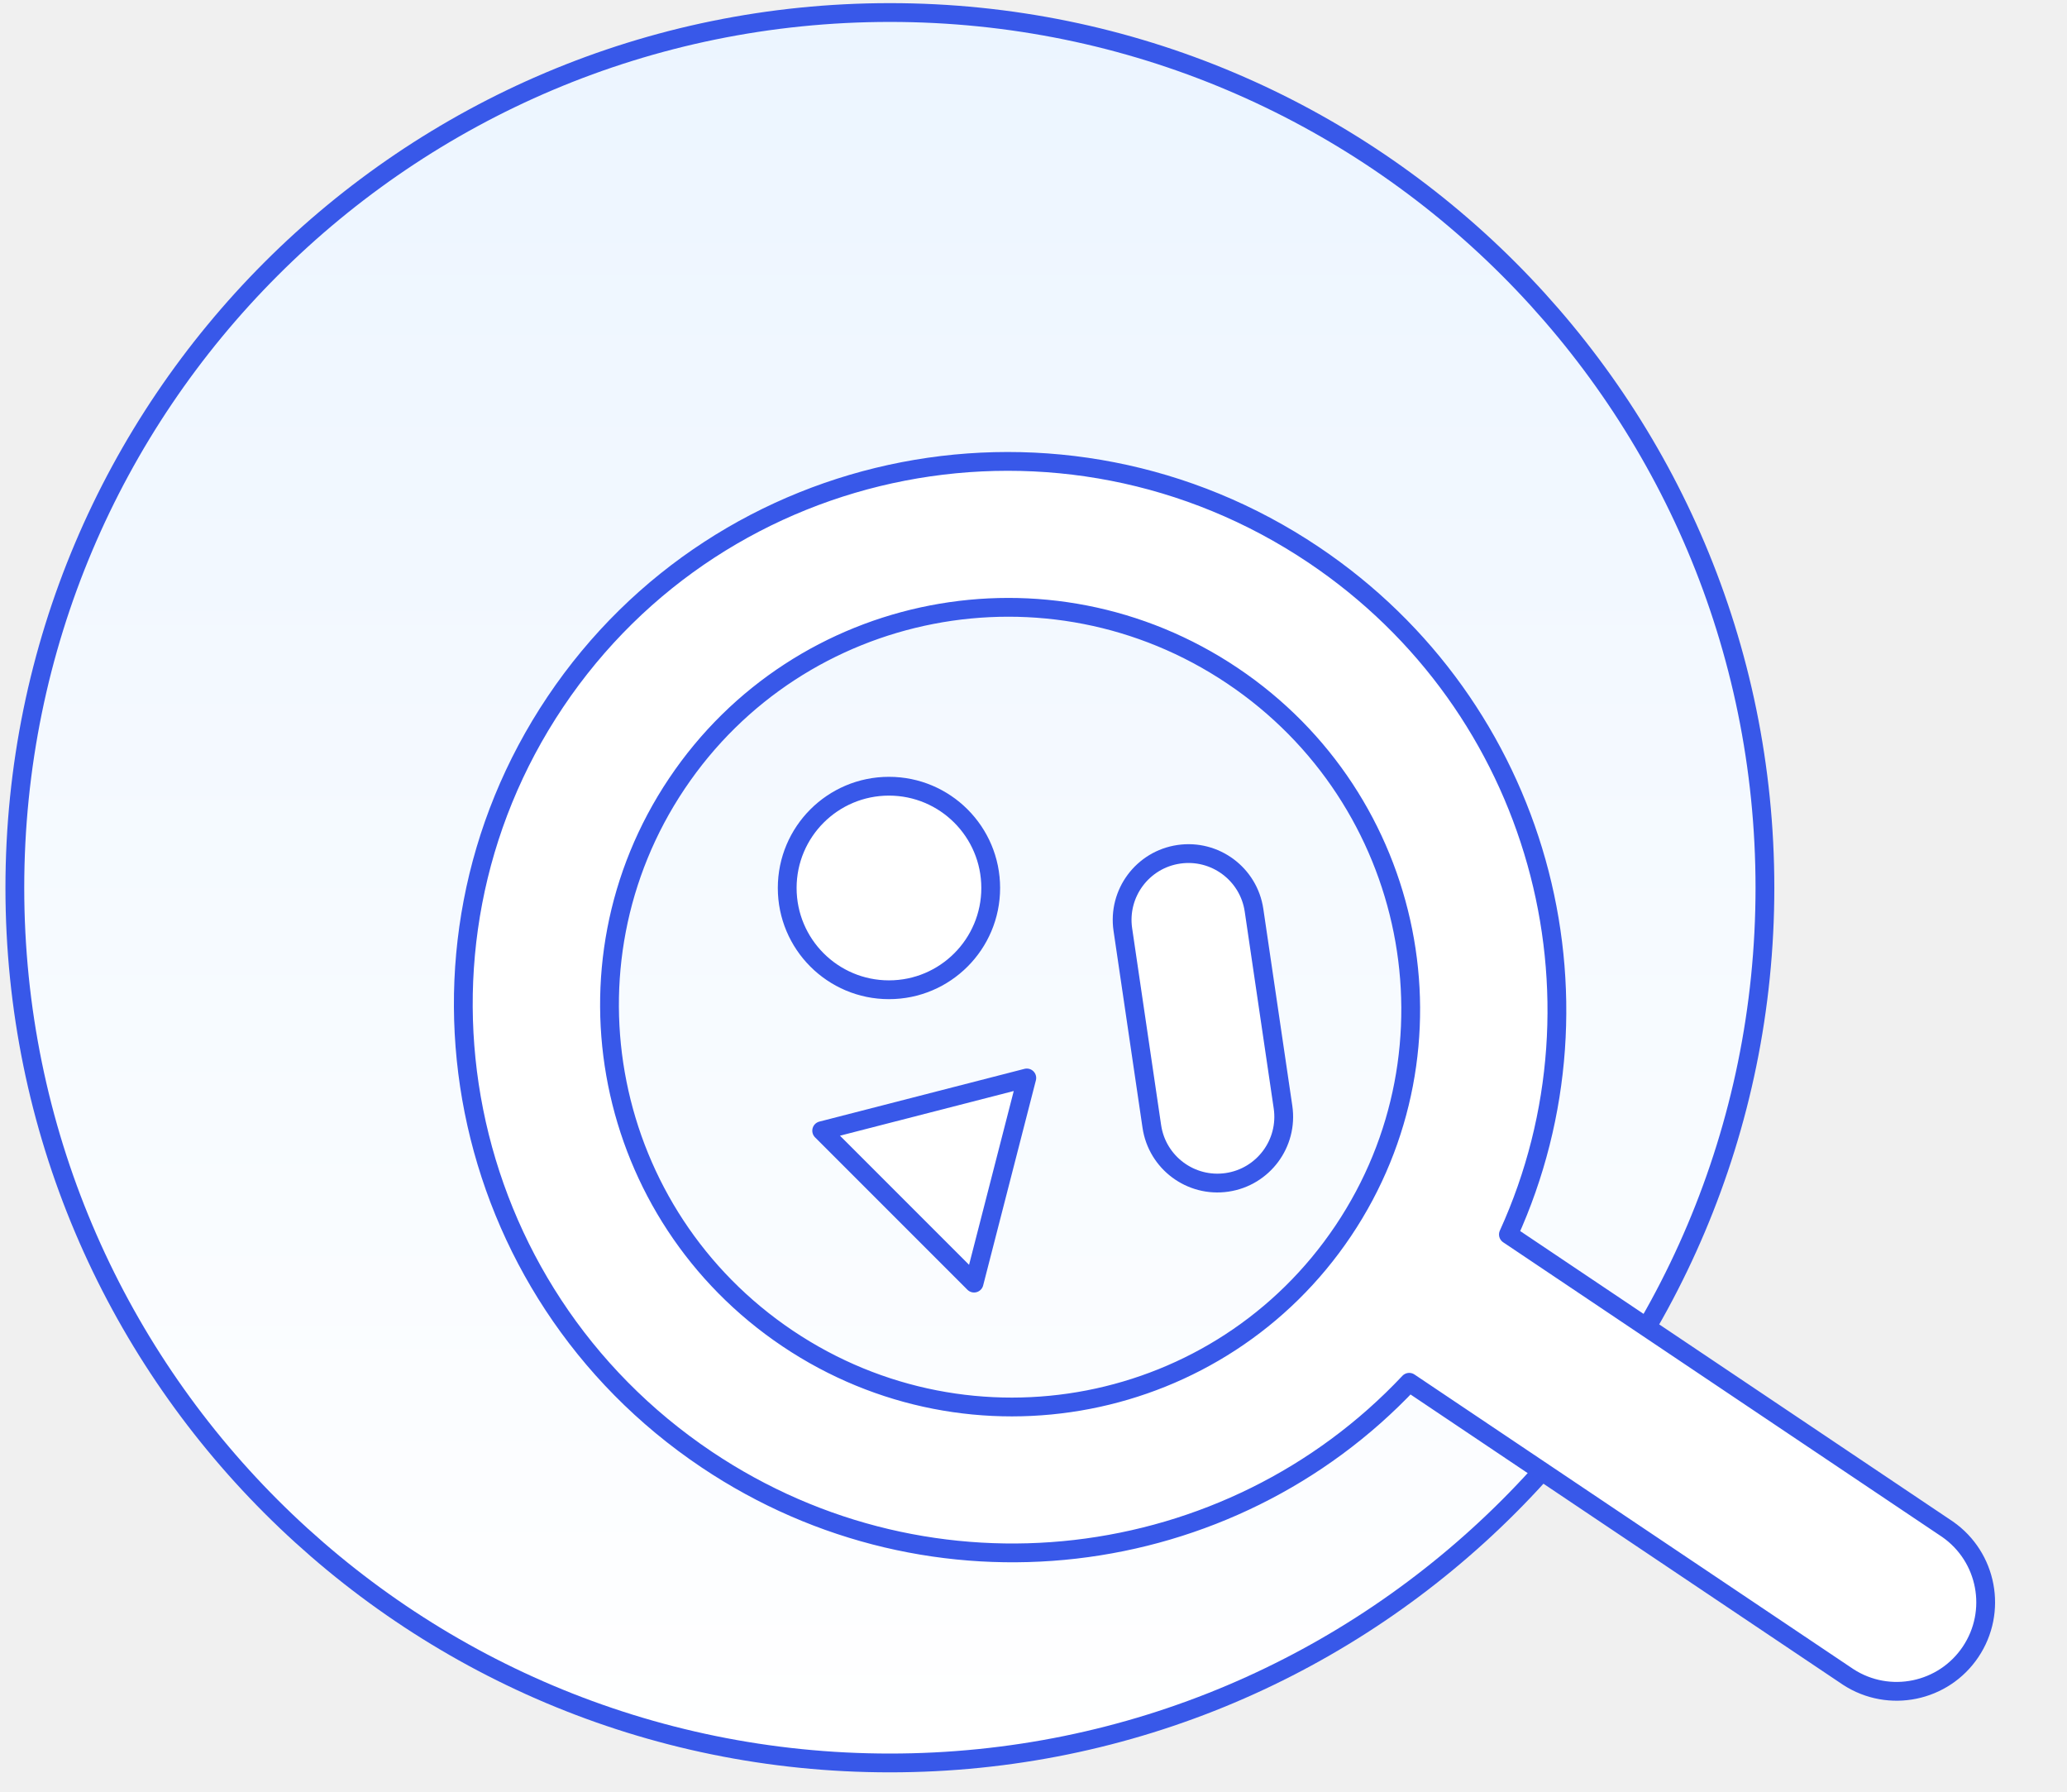
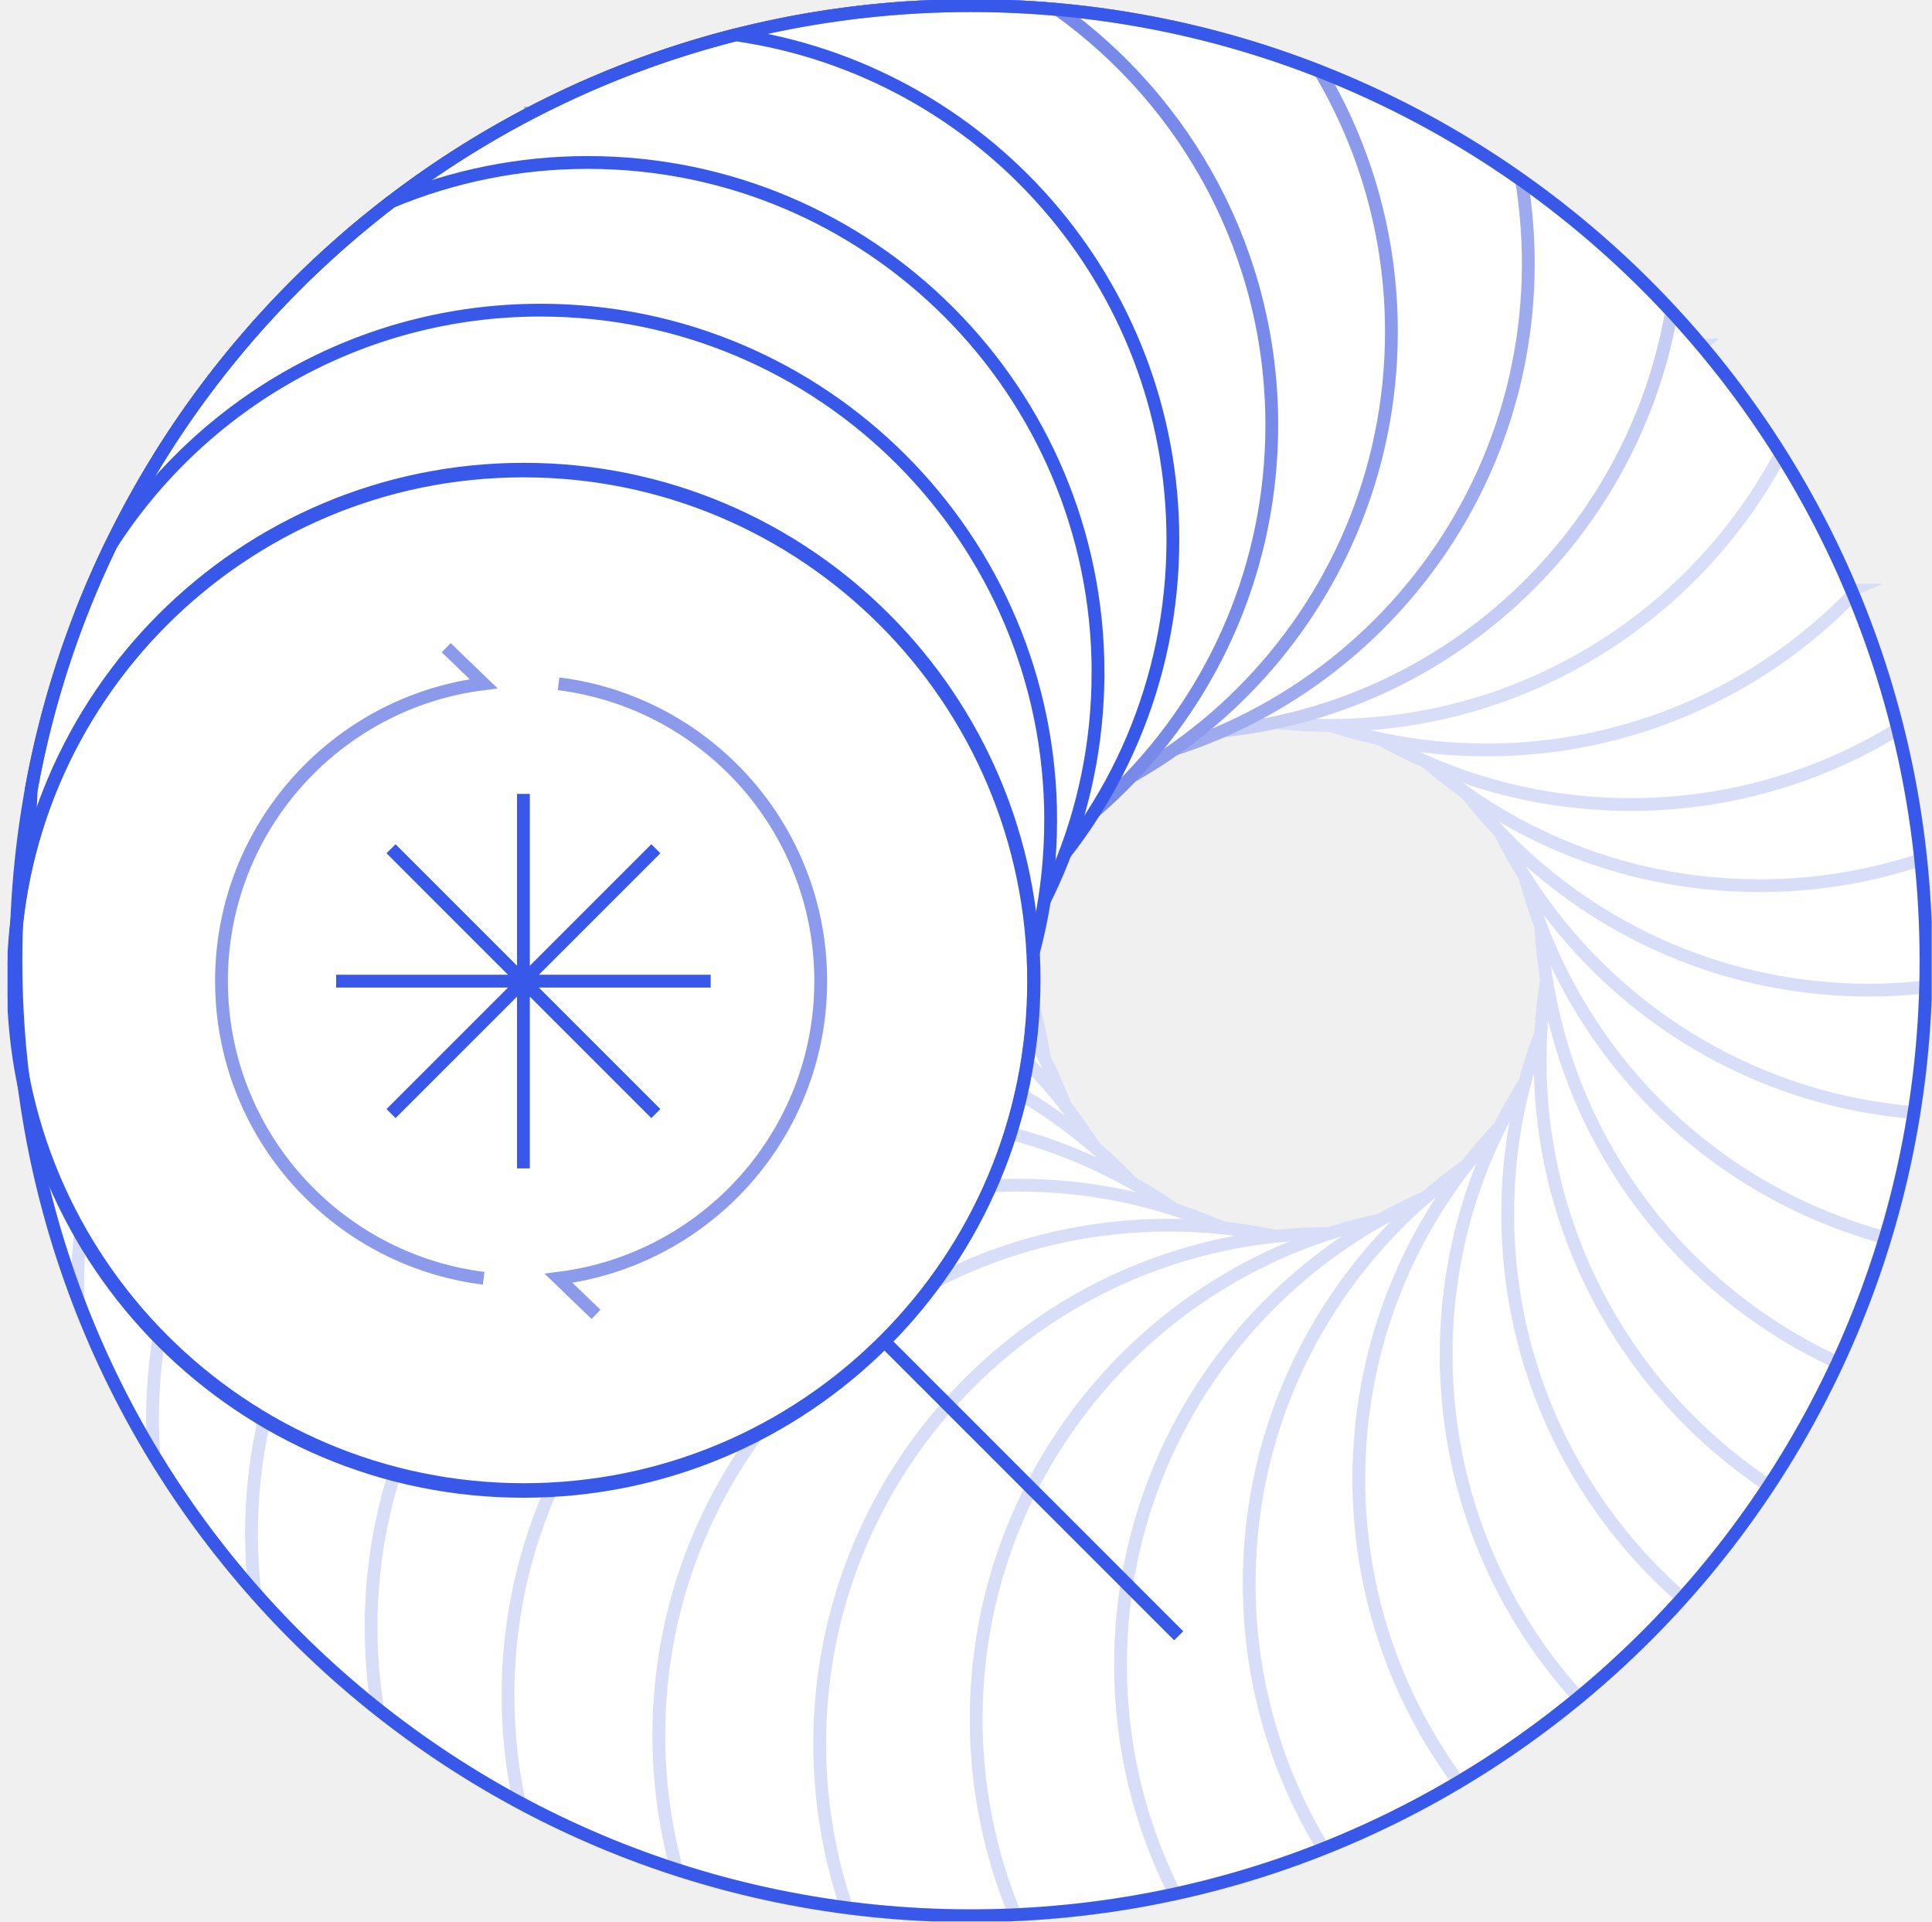
- <svg xmlns="http://www.w3.org/2000/svg" width="165" height="143" fill="none">
-   <path d="M71.035 140.703c38.578 0 69.852-31.274 69.852-69.852S109.613 1 71.035 1C32.458 1 1.185 32.273 1.185 70.851s31.273 69.852 69.85 69.852z" fill="url(#paint0_linear)" stroke="#3858E9" stroke-width="1.5" stroke-miterlimit="10" stroke-linecap="round" stroke-linejoin="round" />
-   <path d="M70.962 78.994a8.122 8.122 0 100-16.245 8.122 8.122 0 000 16.245z" fill="#fff" stroke="#3858E9" stroke-width="1.5" stroke-miterlimit="10" stroke-linecap="round" stroke-linejoin="round" />
-   <path fill-rule="evenodd" clip-rule="evenodd" d="M104.862 44.282c18.029 12.1 24.216 35.21 15.548 54.243l35.054 23.526a7.105 7.105 0 01-7.918 11.797l-35.054-23.526c-14.33 15.231-38.06 18.261-56.089 6.161-20.048-13.456-25.453-40.527-12.071-60.465 13.381-19.938 40.482-25.192 60.53-11.736zm-6.478 9.652c14.688 9.858 18.648 29.692 8.844 44.299s-29.659 18.456-44.347 8.598c-14.688-9.858-18.648-29.692-8.844-44.299s29.659-18.456 44.347-8.598z" fill="#fff" stroke="#3858E9" stroke-width="1.5" stroke-miterlimit="10" stroke-linecap="round" stroke-linejoin="round" />
-   <rect x="88.861" y="68.954" width="10.585" height="26.464" rx="5.293" transform="rotate(-8.376 88.861 68.954)" fill="#fff" stroke="#3858E9" stroke-width="1.5" stroke-miterlimit="10" stroke-linecap="round" stroke-linejoin="round" />
-   <path d="M81.965 86.033l-4.21 16.373-12.163-12.163 16.373-4.21z" fill="#fff" stroke="#3858E9" stroke-width="1.5" stroke-miterlimit="10" stroke-linecap="round" stroke-linejoin="round" />
+ <svg xmlns="http://www.w3.org/2000/svg" width="181" height="180" fill="none" aria-hidden="true" focusable="false">
+   <g clip-path="url(#a)" stroke-width="1.2" stroke-miterlimit="10">
+     <path d="M98.433 106.656c0-26.396-21.4-47.796-47.796-47.796-26.397 0-47.225 20.828-47.786 46.737a89.029 89.029 0 0 0 14.708 35.561c8.586 8.235 20.239 13.295 33.078 13.295 26.396 0 47.796-21.4 47.796-47.797Z" fill="#fff" stroke="#D8DEF8" />
+     <path d="M102.871 120.491c0-26.396-21.4-47.796-47.796-47.796-26.397 0-47.8 21.396-47.8 47.796 0 .418.007.835.017 1.249 7.337 19.33 21.176 35.46 38.853 45.713a48.01 48.01 0 0 0 8.93.835c26.396 0 47.796-21.4 47.796-47.797Z" fill="#fff" stroke="#D8DEF8" />
+     <path d="M109.886 132.94c0-26.396-21.4-47.796-47.797-47.796-26.396 0-47.8 21.4-47.8 47.796 0 1.141.042 2.274.123 3.393 13.382 22.06 36.028 37.874 62.544 42.042 19.119-6.252 32.933-24.231 32.933-45.438l-.003.003Z" fill="#fff" stroke="#D8DEF8" />
+     <path d="M119.153 143.691c0-26.396-21.4-47.796-47.797-47.796-26.396 0-47.796 21.4-47.796 47.796 0 1.86.108 3.691.315 5.495 16.393 18.572 40.376 30.288 67.095 30.288 4.46 0 8.846-.33 13.13-.962 9.267-8.719 15.056-21.091 15.056-34.821h-.003Z" fill="#fff" stroke="#D8DEF8" />
+     <path d="M82.56 104.628c-26.397 0-47.797 21.4-47.797 47.797 0 2.617.214 5.182.617 7.687 15.267 12.12 34.58 19.362 55.586 19.362 12.442 0 24.291-2.541 35.056-7.13a47.615 47.615 0 0 0 4.337-19.916c0-26.396-21.4-47.796-47.796-47.796l-.004-.004Z" fill="#fff" stroke="#D8DEF8" />
+     <path d="M95.387 111.028c-26.396 0-47.796 21.4-47.796 47.797 0 3.438.365 6.789 1.056 10.024 12.6 6.779 27.01 10.625 42.32 10.625 19.417 0 37.389-6.19 52.055-16.698.106-1.302.165-2.622.165-3.951 0-26.397-21.4-47.797-47.796-47.797h-.004Z" fill="#fff" stroke="#D8DEF8" />
+     <path d="M109.517 114.776c-26.396 0-47.796 21.4-47.796 47.796 0 4.347.586 8.561 1.673 12.565a89.435 89.435 0 0 0 27.572 4.337c25.625 0 48.73-10.776 65.042-28.039-5.017-21.024-23.926-36.659-46.491-36.659Z" fill="#fff" stroke="#D8DEF8" />
+     <path d="M124.588 115.554c-26.397 0-47.797 21.4-47.797 47.797a47.79 47.79 0 0 0 2.523 15.368c3.814.495 7.702.755 11.649.755 31.288 0 58.817-16.063 74.81-40.386-8.315-14.084-23.645-23.534-41.185-23.534Z" fill="#fff" stroke="#D8DEF8" />
+     <path d="M172.556 126.768c-8.607-8.364-20.355-13.519-33.305-13.519-26.397 0-47.797 21.4-47.797 47.797 0 6.491 1.298 12.68 3.642 18.326 34.537-1.568 63.972-22.716 77.463-52.607l-.003.003Z" fill="#fff" stroke="#D8DEF8" />
+     <path d="M104.973 155.937c0 7.73 1.835 15.028 5.095 21.488 32.186-7 57.909-31.316 66.912-62.706a47.573 47.573 0 0 0-24.207-6.579c-26.396 0-47.796 21.4-47.796 47.797h-.004Z" fill="#fff" stroke="#D8DEF8" />
+     <path d="M117.029 148.33a47.586 47.586 0 0 0 6.958 24.849c29.253-11.625 50.916-38.228 55.53-70.344a47.714 47.714 0 0 0-14.691-2.305c-26.397 0-47.797 21.4-47.797 47.796v.004Z" fill="#fff" stroke="#D8DEF8" />
+     <path d="M127.303 138.547a47.598 47.598 0 0 0 9.344 28.393c25.937-15.435 43.404-43.607 43.776-75.894a48.471 48.471 0 0 0-5.323-.299c-26.397 0-47.797 21.4-47.797 47.797v.003Z" fill="#fff" stroke="#D8DEF8" />
+     <path d="M135.485 126.909c0 12.368 4.699 23.638 12.404 32.126 19.877-16.41 32.547-41.242 32.547-69.031 0-3.642-.224-7.236-.645-10.762-24.769 1.79-44.309 22.446-44.309 47.67l.003-.003Z" fill="#fff" stroke="#D8DEF8" />
+     <path d="M177.538 67.326c-20.838 5.151-36.288 23.972-36.288 46.4 0 14.351 6.327 27.225 16.344 35.986C171.798 133.874 180.44 112.947 180.44 90a89.629 89.629 0 0 0-2.902-22.674Z" fill="#fff" stroke="#D8DEF8" />
+     <path d="M173.454 55.288c-17.144 7.263-29.168 24.242-29.168 44.031 0 16.649 8.515 31.309 21.424 39.867 9.305-14.112 14.727-31.014 14.727-49.186 0-12.309-2.488-24.039-6.986-34.712h.003Z" fill="#fff" stroke="#D8DEF8" />
+     <path d="M167.303 43.309c-13.8 8.382-23.017 23.554-23.017 40.88 0 19.285 11.421 35.899 27.866 43.453 5.316-11.442 8.288-24.196 8.288-37.645 0-17.113-4.807-33.099-13.137-46.692v.004Z" fill="#fff" stroke="#D8DEF8" />
+     <path d="M159.363 32.323c-11.035 8.754-18.113 22.28-18.113 37.46 0 22.094 14.997 40.687 35.362 46.161A89.489 89.489 0 0 0 180.436 90c0-21.979-7.929-42.102-21.077-57.677h.004Z" fill="#fff" stroke="#D8DEF8" />
+     <path d="M135.485 56.6c0 25.06 19.285 45.611 43.821 47.632A90.123 90.123 0 0 0 180.436 90c0-26.916-11.884-51.053-30.691-67.453-8.803 8.67-14.263 20.723-14.263 34.053h.003Z" fill="#fff" stroke="#D8DEF8" />
+     <path d="M175.103 92.758c1.793 0 3.562-.102 5.302-.295.021-.817.035-1.638.035-2.463 0-31.94-16.74-59.965-41.919-75.796a47.598 47.598 0 0 0-11.214 30.758c0 26.396 21.4 47.796 47.796 47.796Z" fill="#fff" stroke="#D8DEF8" />
+     <path d="M164.826 82.975c5.281 0 10.365-.86 15.112-2.442-3.463-32.94-24.796-60.558-54.133-72.972a47.576 47.576 0 0 0-8.779 27.614c0 26.397 21.4 47.797 47.796 47.797l.004.003Z" fill="#fff" stroke="#D8DEF8" />
+     <path d="M152.77 75.368a47.576 47.576 0 0 0 25.014-7.063c-8.039-32.273-33.6-57.614-66-65.336a47.585 47.585 0 0 0-6.814 24.603c0 26.396 21.4 47.796 47.796 47.796h.004Z" fill="#fff" stroke="#D8DEF8" />
+     <path d="M139.251 70.256c13.491 0 25.673-5.59 34.361-14.579C160.847 24.965 131.461 2.905 96.675.712c-3.34 6.523-5.22 13.916-5.22 21.748 0 26.396 21.399 47.796 47.796 47.796Z" fill="#fff" stroke="#D8DEF8" />
+     <path d="M90.966.526c-3.46 0-6.87.204-10.228.586a47.646 47.646 0 0 0-3.947 19.046c0 26.396 21.4 47.796 47.797 47.796 18.308 0 34.207-10.294 42.235-25.407C151.005 17.31 122.949.527 90.966.527Z" fill="#fff" stroke="#D8DEF8" />
+     <path d="M90.966.526a89.533 89.533 0 0 0-26.333 3.94 47.702 47.702 0 0 0-2.912 16.47c0 26.397 21.4 47.797 47.796 47.797 23.579 0 43.169-17.073 47.084-39.533C140.258 11.57 116.903.526 90.966.526Z" fill="#fff" stroke="#C5CDF4" />
+     <path d="M49.7 10.597a47.784 47.784 0 0 0-2.113 14.087c0 26.397 21.4 47.797 47.797 47.797 26.396 0 47.796-21.4 47.796-47.797 0-2.656-.221-5.26-.635-7.796C127.97 6.583 110.177.526 90.966.526c-14.884 0-28.915 3.639-41.263 10.07H49.7Z" fill="#fff" stroke="#9EAAEE" />
+     <path d="M36.25 19.207a47.825 47.825 0 0 0-1.487 11.874c0 26.396 21.4 47.796 47.796 47.796 26.397 0 47.797-21.4 47.797-47.796 0-8.909-2.442-17.25-6.685-24.39C113.542 2.712 102.51.526 90.966.526c-20.61 0-39.59 6.972-54.716 18.681Z" fill="#fff" stroke="#8C9AEC" />
+     <path d="M24.56 30.039a48.022 48.022 0 0 0-1.004 9.779c0 26.396 21.4 47.796 47.796 47.796 26.397 0 47.797-21.4 47.797-47.796 0-16.05-7.909-30.25-20.043-38.92a90.564 90.564 0 0 0-8.143-.372c-26.344 0-50.032 11.39-66.404 29.513Z" fill="#fff" stroke="#7789E9" />
+     <path d="M62.086 98.365c26.396 0 47.796-21.4 47.796-47.797 0-24.07-17.793-43.982-40.944-47.305C46.215 9.014 26.96 23.463 14.91 42.86a48.116 48.116 0 0 0-.62 7.708c0 26.397 21.4 47.797 47.796 47.797Z" fill="#fff" stroke="#3858E9" />
+     <path d="M102.871 63.018c0-26.397-21.4-47.797-47.796-47.797a47.668 47.668 0 0 0-18.432 3.684c-12.901 9.87-23.035 23.172-29.042 38.54a48.69 48.69 0 0 0-.326 5.573c0 26.396 21.4 47.796 47.796 47.796 26.397 0 47.797-21.4 47.797-47.796h.003Z" fill="#fff" stroke="#3858E9" />
+     <path d="M98.433 76.853c0-26.397-21.4-47.797-47.797-47.797-16.89 0-31.736 8.762-40.238 21.99a88.832 88.832 0 0 0-7.474 22.933c-.056.95-.088 1.909-.088 2.877 0 26.397 21.4 47.797 47.797 47.797 26.396 0 47.796-21.4 47.796-47.797l.004-.003Z" fill="#fff" stroke="#3858E9" />
+     <path d="M49.082 139.551c26.397 0 47.797-21.399 47.797-47.796 0-26.398-21.4-47.797-47.797-47.797S1.286 65.358 1.286 91.754c0 26.398 21.399 47.797 47.796 47.797Z" fill="#fff" stroke="#3858E9" />
+     <path d="M49.037 139.712c26.397 0 47.796-21.399 47.796-47.796S75.434 44.119 49.037 44.119 1.24 65.52 1.24 91.916s21.4 47.796 47.797 47.796ZM82.749 125.568l27.677 27.678" stroke="#3858E9" />
+     <path d="m41.802 60.677 3.508 3.383C31.465 65.786 20.75 77.59 20.75 91.905c0 14.316 10.716 26.116 24.561 27.846M55.837 123.133l-3.509-3.382c13.846-1.726 24.561-13.53 24.561-27.846S66.174 65.79 52.33 64.06" stroke="#8C9AEC" />
+     <path d="m36.633 79.512 24.81 24.811M36.633 104.323l24.81-24.81M49.037 74.372v35.088M31.493 91.916H66.58M90.966 179.474c49.415 0 89.474-40.059 89.474-89.474 0-49.415-40.059-89.474-89.474-89.474C41.551.526 1.493 40.586 1.493 90c0 49.415 40.058 89.474 89.473 89.474Z" stroke="#3858E9" />
+   </g>
  <defs>
-     <linearGradient id="paint0_linear" x1="71.035" y1="1" x2="71.035" y2="140.703" gradientUnits="userSpaceOnUse">
-       <stop stop-color="#ECF5FF" />
-       <stop offset="1" stop-color="#fff" />
-     </linearGradient>
+     <clipPath id="a">
+       <path fill="#fff" transform="translate(.714)" d="M0 0h180.253v180H0z" />
+     </clipPath>
  </defs>
</svg>
